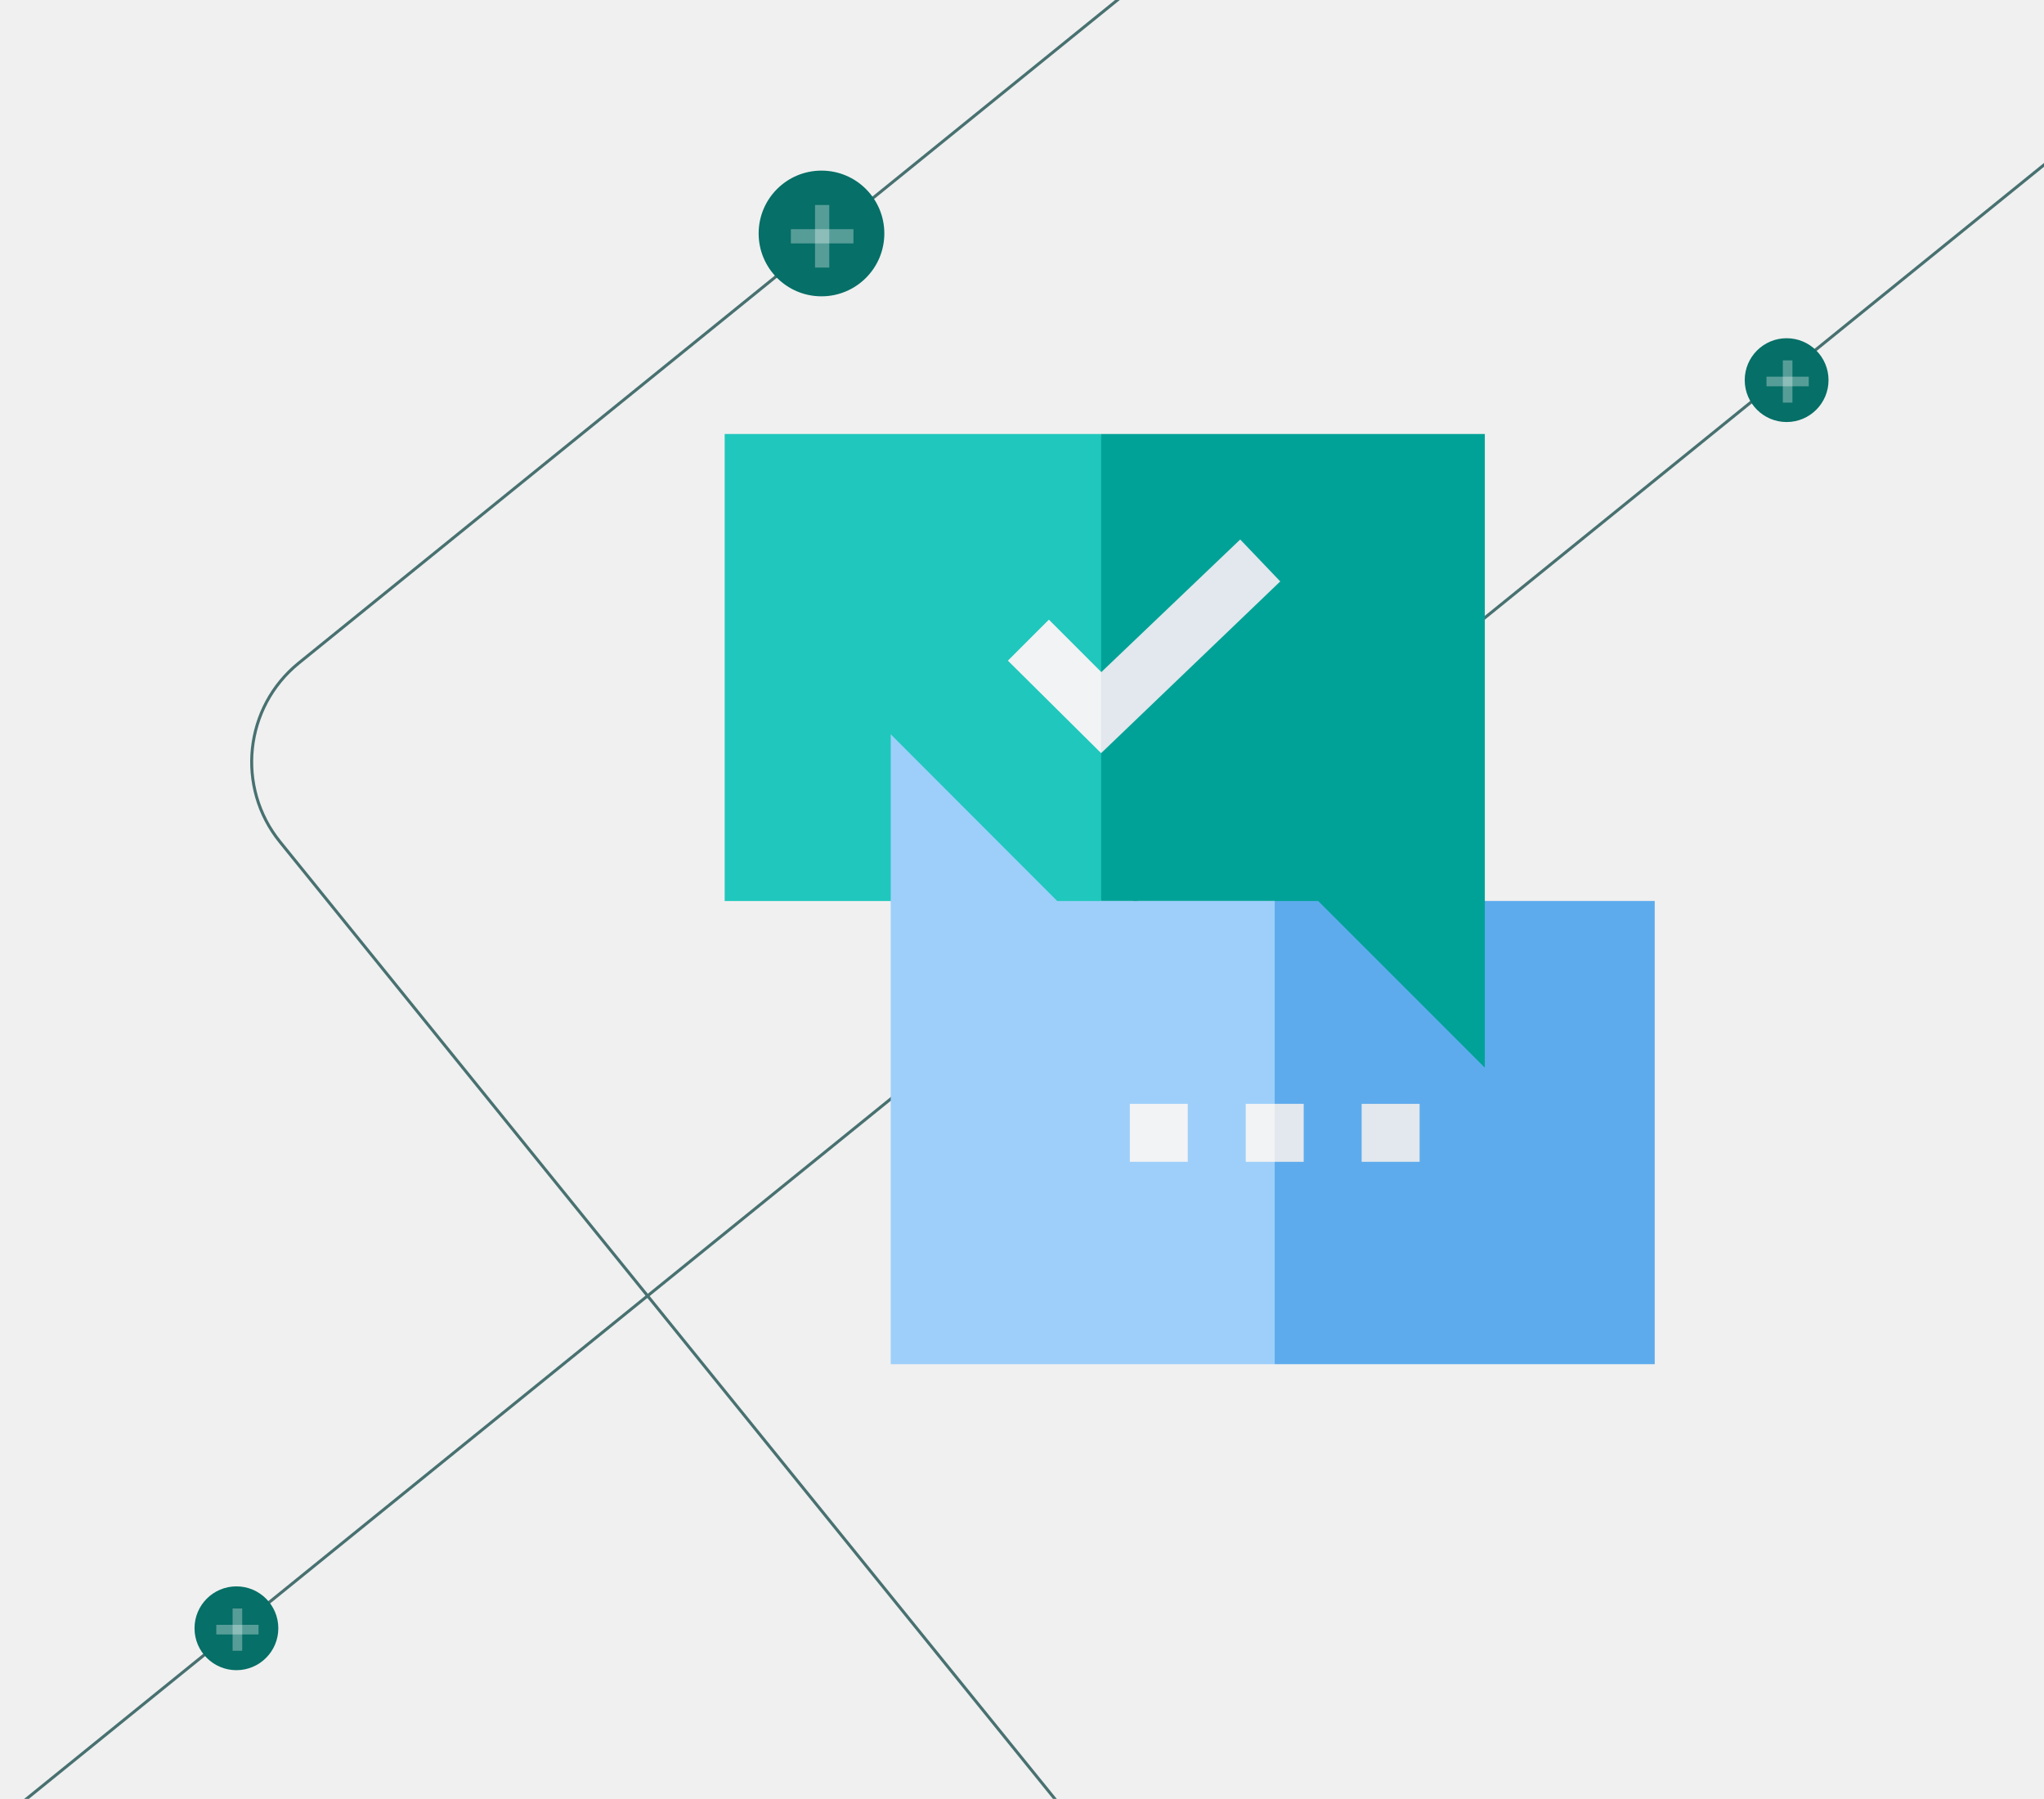
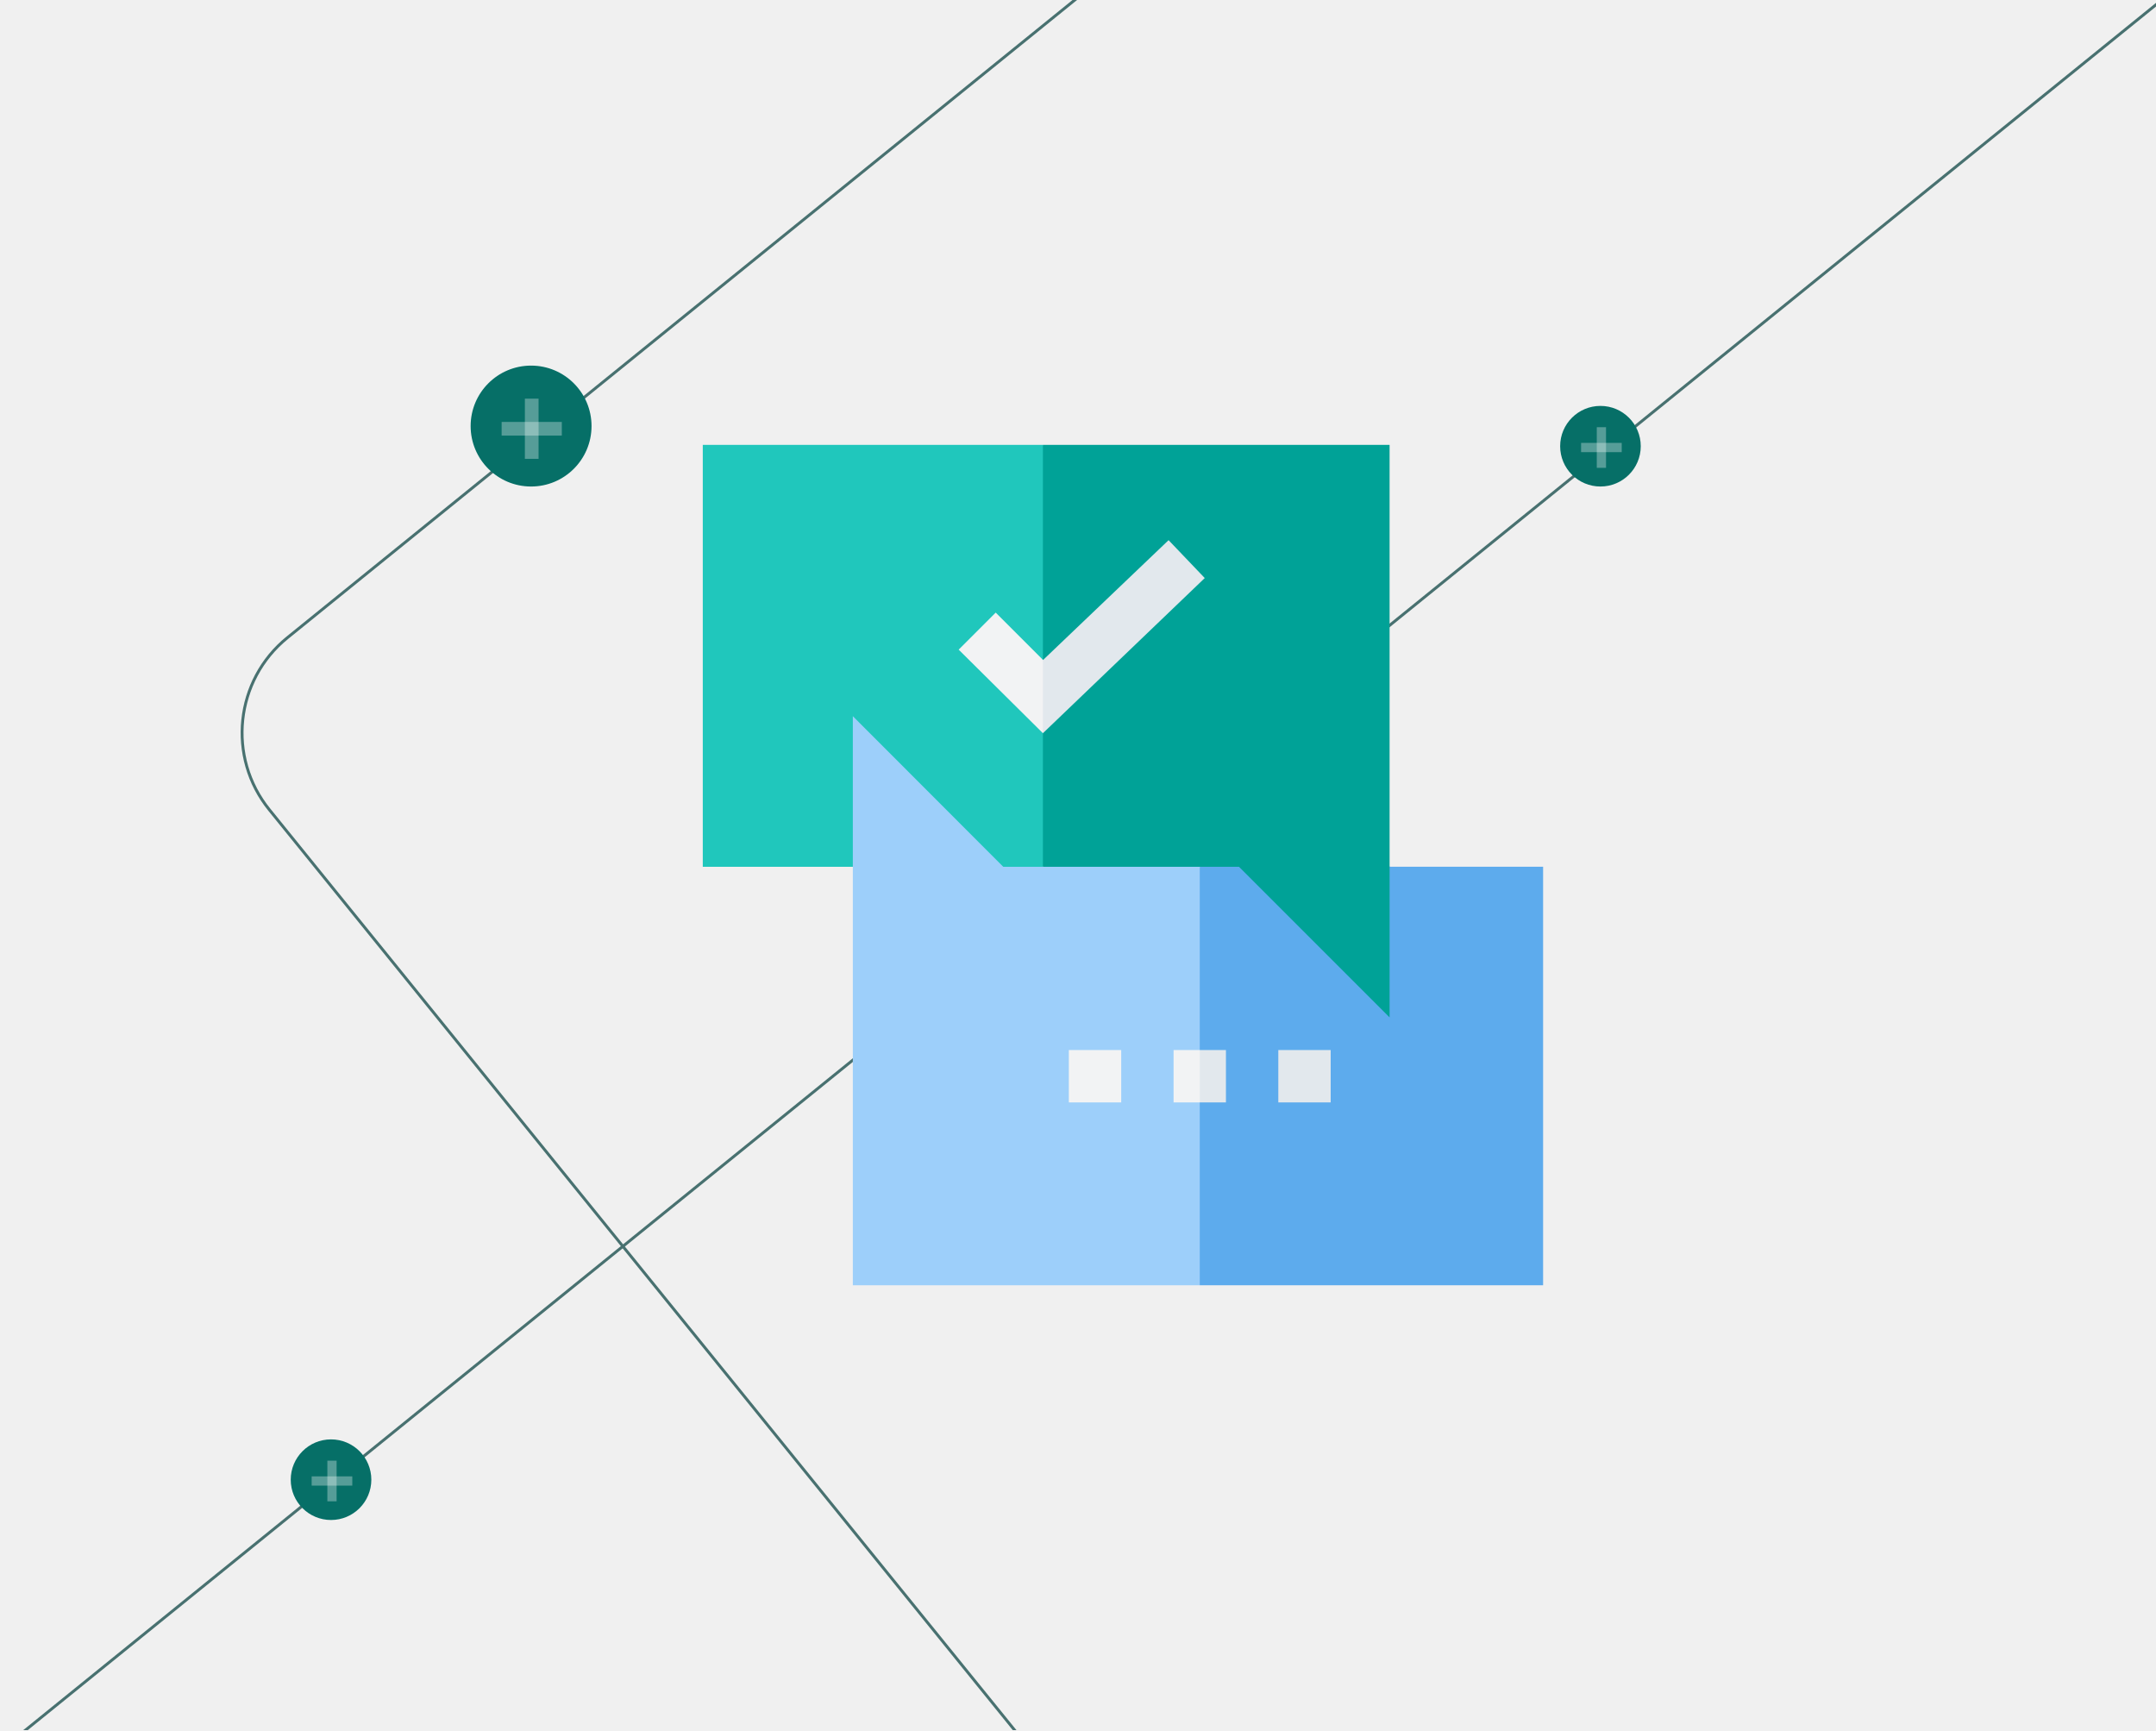
- <svg xmlns="http://www.w3.org/2000/svg" width="683" height="601" viewBox="0 0 683 601">
+ <svg xmlns="http://www.w3.org/2000/svg" width="749" height="601" viewBox="0 0 749 601">
  <defs>
+     <style>
+       .cls-1, .cls-8 {
+         fill: #fff;
+       }
+ 
+       .cls-1 {
+         stroke: #707070;
+       }
+ 
+       .cls-2 {
+         fill: #024540;
+       }
+ 
+       .cls-3 {
+         clip-path: url(#clip-path);
+       }
+ 
+       .cls-4 {
+         clip-path: url(#clip-path-2);
+       }
+ 
+       .cls-17, .cls-5, .cls-6 {
+         fill: none;
+       }
+ 
+       .cls-5 {
+         stroke: #487170;
+       }
+ 
+       .cls-7 {
+         fill: #066f67;
+       }
+ 
+       .cls-8 {
+         opacity: 0.324;
+       }
+ 
+       .cls-9 {
+         fill: #5dabed;
+       }
+ 
+       .cls-10 {
+         fill: #00a98f;
+       }
+ 
+       .cls-11 {
+         fill: #00a297;
+       }
+ 
+       .cls-12 {
+         fill: #20c7bc;
+       }
+ 
+       .cls-13 {
+         fill: #e2e8ed;
+       }
+ 
+       .cls-14 {
+         fill: #f2f3f4;
+       }
+ 
+       .cls-15 {
+         fill: #9dcffa;
+       }
+ 
+       .cls-16, .cls-18 {
+         stroke: none;
+       }
+ 
+       .cls-18 {
+         fill: #487170;
+       }
+     </style>
    <clipPath id="clip-path">
-       <path id="Rectangle_76" fill="#fff" stroke="#707070" d="M0 0H683V601H0z" transform="translate(683 4945)" />
+       <rect id="Rectangle_76" data-name="Rectangle 76" class="cls-1" width="749" height="601" transform="translate(683 4945)" />
    </clipPath>
    <clipPath id="clip-path-2">
-       <path id="Rectangle_20" fill="#024540" d="M0 0H1366V601H0z" transform="translate(1878 3150)" />
+       <rect id="Rectangle_20" data-name="Rectangle 20" class="cls-2" width="1496" height="601" transform="translate(1878 3150)" />
    </clipPath>
-     <style>
-             .cls-8{fill:#fff}.cls-7{fill:#066f67}.cls-8{opacity:.324}.cls-13{fill:#e2e8ed}.cls-14{fill:#f2f3f4}.cls-16{stroke:none}
-         </style>
  </defs>
-   <g id="Group_661" transform="translate(-683 -4945)">
-     <g id="Mask_Group_8" clip-path="url(#clip-path)">
-       <g id="Mask_Group_3" clip-path="url(#clip-path-2)" transform="translate(-1878 1795)">
-         <g id="Group_136">
-           <g id="Rectangle_19" fill="none" stroke="#487170" transform="rotate(51 -1478.169 4820.527)">
-             <rect width="735" height="735" class="cls-16" rx="43" />
-             <rect width="734" height="734" x=".5" y=".5" rx="42.5" />
+   <g id="Group_661" data-name="Group 661" transform="translate(-683 -4945)">
+     <g id="Mask_Group_8" data-name="Mask Group 8" class="cls-3">
+       <g id="Mask_Group_3" data-name="Mask Group 3" class="cls-4" transform="translate(-1878 1795)">
+         <g id="Group_136" data-name="Group 136">
+           <g id="Rectangle_19" data-name="Rectangle 19" class="cls-5" transform="translate(3198.326 2935.624) rotate(51)">
+             <rect class="cls-16" width="735" height="735" rx="43" />
+             <rect class="cls-17" x="0.5" y="0.5" width="734" height="734" rx="42.5" />
          </g>
-           <g id="Path_21" fill="none">
-             <path d="M43 0h649a43 43 0 0 1 43 43v917a43 43 0 0 1-43 43H43a43 43 0 0 1-43-43V43A43 43 0 0 1 43 0z" class="cls-16" transform="rotate(51 -1683.032 5028.613)" />
-             <path fill="#487170" d="M43 1c-5.67 0-11.17 1.11-16.348 3.3-5.001 2.116-9.493 5.144-13.35 9.002-3.858 3.857-6.886 8.349-9.002 13.35C2.11 31.829 1 37.33 1 43v917c0 5.67 1.11 11.17 3.3 16.348 2.116 5.001 5.144 9.493 9.002 13.35 3.857 3.858 8.349 6.886 13.35 9.002 5.177 2.19 10.678 3.3 16.348 3.3h649c5.67 0 11.17-1.11 16.348-3.3 5.001-2.116 9.493-5.144 13.35-9.002 3.858-3.857 6.886-8.349 9.002-13.35 2.19-5.177 3.3-10.678 3.3-16.348V43c0-5.67-1.11-11.17-3.3-16.348-2.116-5.001-5.144-9.493-9.002-13.35-3.857-3.858-8.349-6.886-13.35-9.002C703.171 2.11 697.67 1 692 1H43m0-1h649c23.748 0 43 19.252 43 43v917c0 23.748-19.252 43-43 43H43c-23.748 0-43-19.252-43-43V43C0 19.252 19.252 0 43 0z" transform="rotate(51 -1683.032 5028.613)" />
+           <g id="Path_21" data-name="Path 21" class="cls-6" transform="translate(3429.202 3054.465) rotate(51)">
+             <path class="cls-16" d="M43,0H692c23.748,0,43,22.836,43,51v1087.7c0,28.169-19.252,51-43,51H43c-23.748,0-43-22.836-43-51V51C0,22.836,19.252,0,43,0Z" />
+             <path class="cls-18" d="M 43 1 C 37.352 1 31.872 2.313 26.711 4.902 C 21.712 7.41 17.22 11.004 13.359 15.583 C 9.487 20.176 6.446 25.526 4.321 31.487 C 2.117 37.667 1 44.234 1 51.005 L 1 1138.706 C 1 1145.476 2.117 1152.043 4.321 1158.223 C 6.446 1164.184 9.487 1169.534 13.359 1174.127 C 17.22 1178.707 21.712 1182.3 26.711 1184.808 C 31.872 1187.397 37.352 1188.71 43 1188.71 L 692 1188.71 C 697.648 1188.71 703.128 1187.397 708.289 1184.808 C 713.288 1182.3 717.78 1178.707 721.641 1174.127 C 725.513 1169.534 728.554 1164.184 730.679 1158.223 C 732.883 1152.043 734 1145.476 734 1138.706 L 734 51.005 C 734 44.234 732.883 37.667 730.679 31.487 C 728.554 25.527 725.513 20.176 721.641 15.583 C 717.78 11.004 713.288 7.41 708.289 4.902 C 703.128 2.313 697.648 1 692 1 L 43 1 M 43 0 L 692 0 C 715.748 0 735 22.835 735 51.005 L 735 1138.706 C 735 1166.875 715.748 1189.71 692 1189.71 L 43 1189.71 C 19.252 1189.71 0 1166.875 0 1138.706 L 0 51.005 C 0 22.835 19.252 0 43 0 Z" />
          </g>
-           <g id="Group_133" transform="translate(2288.996 3158.496)">
-             <circle id="Ellipse_1" cx="21" cy="21" r="21" class="cls-7" transform="translate(525.504 48.504)" />
-             <g id="Group_5" transform="translate(536.274 59.991)">
-               <path id="Path_3" d="M0 0h4.755v20.906H0z" class="cls-8" transform="rotate(-90 6.416 6.415)" />
-               <path id="Path_4" d="M0 0h4.755v20.906H0z" class="cls-8" transform="translate(8.075)" />
+           <g id="Group_133" data-name="Group 133" transform="translate(2198.996 3228.496)">
+             <circle id="Ellipse_1" data-name="Ellipse 1" class="cls-7" cx="21" cy="21" r="21" transform="translate(525.504 48.504)" />
+             <g id="Group_5" data-name="Group 5" transform="translate(536.274 59.991)">
+               <path id="Path_3" data-name="Path 3" class="cls-8" d="M0,0H4.755V20.906H0Z" transform="translate(0 12.831) rotate(-90)" />
+               <path id="Path_4" data-name="Path 4" class="cls-8" d="M0,0H4.755V20.906H0Z" transform="translate(8.075)" />
            </g>
          </g>
-           <g id="Group_134" transform="translate(2100.496 3631.132)">
-             <path id="Path_378" d="M14 0A14 14 0 1 1 0 14 14 14 0 0 1 14 0z" class="cls-7" transform="translate(525.504 48.868)" />
-             <g id="Group_5-2" transform="translate(532.777 56.262)">
-               <path id="Path_3-2" d="M0 0h3.212v14.118H0z" class="cls-8" transform="rotate(-90 4.333 4.332)" />
-               <path id="Path_4-2" d="M0 0h3.212v14.118H0z" class="cls-8" transform="translate(5.453)" />
+           <g id="Group_134" data-name="Group 134" transform="translate(2136.496 3601.132)">
+             <path id="Path_378" data-name="Path 378" class="cls-7" d="M14,0A14,14,0,1,1,0,14,14,14,0,0,1,14,0Z" transform="translate(525.504 48.868)" />
+             <g id="Group_5-2" data-name="Group 5" transform="translate(532.777 56.262)">
+               <path id="Path_3-2" data-name="Path 3" class="cls-8" d="M0,0H3.212V14.118H0Z" transform="translate(0 8.665) rotate(-90)" />
+               <path id="Path_4-2" data-name="Path 4" class="cls-8" d="M0,0H3.212V14.118H0Z" transform="translate(5.453)" />
            </g>
          </g>
-           <g id="Group_135" transform="translate(2618.496 3214.132)">
-             <path id="Path_379" d="M14 0A14 14 0 1 1 0 14 14 14 0 0 1 14 0z" class="cls-7" transform="translate(525.504 48.868)" />
-             <g id="Group_5-3" transform="translate(532.777 56.262)">
-               <path id="Path_3-3" d="M0 0h3.212v14.118H0z" class="cls-8" transform="rotate(-90 4.333 4.332)" />
-               <path id="Path_4-3" d="M0 0h3.212v14.118H0z" class="cls-8" transform="translate(5.453)" />
+           <g id="Group_135" data-name="Group 135" transform="translate(2577.496 3242.132)">
+             <path id="Path_379" data-name="Path 379" class="cls-7" d="M14,0A14,14,0,1,1,0,14,14,14,0,0,1,14,0Z" transform="translate(525.504 48.868)" />
+             <g id="Group_5-3" data-name="Group 5" transform="translate(532.777 56.262)">
+               <path id="Path_3-3" data-name="Path 3" class="cls-8" d="M0,0H3.212V14.118H0Z" transform="translate(0 8.665) rotate(-90)" />
+               <path id="Path_4-3" data-name="Path 4" class="cls-8" d="M0,0H3.212V14.118H0Z" transform="translate(5.453)" />
            </g>
          </g>
        </g>
      </g>
    </g>
-     <g id="feedback" transform="translate(925.148 5089.937)">
-       <path id="Path_10" fill="#5dabed" d="M411.049 252.736h-56.743l-7.472-6.7h-54.722l-8.118 6.73-29.051 77.434 29.051 77.305h126.978V252.736z" transform="translate(-100.197 -96.669)" />
-       <path id="Path_11" fill="#00a98f" d="M197.748 257.12h-14.661" transform="translate(-71.956 -101.028)" />
-       <g id="Group_127" transform="translate(0 .063)">
-         <path id="Path_12" fill="#00a297" d="M185.309.063l-33.873 82.049 33.873 73.98h72.53l55.681 55.68V.063z" transform="translate(-59.517 -.063)" />
-         <path id="Path_13" fill="#20c7bc" d="M125.792 156.092V.063H0v156.029h55.489l8.476 6.565h55.909l5.918-6.566" transform="translate(0 -.063)" />
-         <g id="Group_126" transform="translate(94.637 35.242)">
-           <path id="Path_14" d="M262.346 72.133l-59.851 57.372L195.164 109l7.331-6.625.058.058 46.417-44.306z" class="cls-13" transform="translate(-171.339 -58.124)" />
-           <g id="Group_125" transform="translate(0 26.785)">
-             <path id="Path_15" d="M187.068 119.715v27.133l-31.155-30.9 13.7-13.7z" class="cls-14" transform="translate(-155.913 -102.252)" />
+     <g id="feedback" transform="translate(927.148 5099.471)">
+       <path id="Path_10" data-name="Path 10" class="cls-9" d="M401.583,252.329h-53.3l-7.019-6.3h-51.4l-7.626,6.322L254.943,325.1l27.289,72.618H401.511V252.329Z" transform="translate(-109.58 -105.722)" />
+       <path id="Path_11" data-name="Path 11" class="cls-10" d="M196.859,257.12H183.087" transform="translate(-78.695 -110.489)" />
+       <g id="Group_127" data-name="Group 127" transform="translate(0 0.063)">
+         <path id="Path_12" data-name="Path 12" class="cls-11" d="M183.255.063,151.436,77.137l31.819,69.495h68.132l52.3,52.3V.063Z" transform="translate(-65.09 -0.063)" />
+         <path id="Path_13" data-name="Path 13" class="cls-12" d="M118.164,146.631V.063H0V146.631H52.124l7.962,6.167h52.519l5.559-6.168" transform="translate(0 -0.063)" />
+         <g id="Group_126" data-name="Group 126" transform="translate(88.898 33.105)">
+           <path id="Path_14" data-name="Path 14" class="cls-13" d="M258.272,71.284,202.05,125.177l-6.886-19.265,6.886-6.223.055.054,43.6-41.619Z" transform="translate(-172.784 -58.124)" />
+           <g id="Group_125" data-name="Group 125" transform="translate(0 25.161)">
+             <path id="Path_15" data-name="Path 15" class="cls-14" d="M185.179,118.656v25.488L155.913,115.12l12.868-12.868Z" transform="translate(-155.913 -102.252)" />
          </g>
        </g>
      </g>
-       <path id="Path_16" fill="#9dcffa" d="M219.725 221.05V375.8H91.417V165.343l55.642 55.707z" transform="translate(-35.928 -64.958)" />
-       <g id="Group_132" transform="translate(135.379 223.851)">
-         <path id="Path_17" d="M310.682 368.753v19.367H301l-2.788-9.684 2.788-9.683z" class="cls-13" transform="translate(-252.58 -368.752)" />
-         <g id="Group_131">
-           <g id="Group_128">
-             <path id="Path_18" d="M223.035 368.751H242.4v19.367h-19.365z" class="cls-14" transform="translate(-223.035 -368.751)" />
+       <path id="Path_16" data-name="Path 16" class="cls-15" d="M211.945,217.672V363.035H91.417V165.343l52.268,52.329Z" transform="translate(-39.293 -71.041)" />
+       <g id="Group_132" data-name="Group 132" transform="translate(127.17 210.281)">
+         <path id="Path_17" data-name="Path 17" class="cls-13" d="M309.925,368.753v18.193h-9.1l-2.619-9.1,2.619-9.1Z" transform="translate(-255.347 -368.752)" />
+         <g id="Group_131" data-name="Group 131">
+           <g id="Group_128" data-name="Group 128">
+             <path id="Path_18" data-name="Path 18" class="cls-14" d="M223.035,368.751h18.193v18.193H223.035Z" transform="translate(-223.035 -368.751)" />
          </g>
-           <g id="Group_129" transform="translate(38.735 .002)">
-             <path id="Path_19" d="M286.85 368.754h9.684v19.367h-9.684z" class="cls-14" transform="translate(-286.85 -368.754)" />
+           <g id="Group_129" data-name="Group 129" transform="translate(36.386 0.002)">
+             <path id="Path_19" data-name="Path 19" class="cls-14" d="M286.85,368.754h9.1v18.193h-9.1Z" transform="translate(-286.85 -368.754)" />
          </g>
-           <g id="Group_130" transform="translate(77.469 .002)">
-             <path id="Path_20" d="M350.665 368.754h19.367v19.367h-19.367z" class="cls-13" transform="translate(-350.665 -368.754)" />
+           <g id="Group_130" data-name="Group 130" transform="translate(72.772 0.002)">
+             <path id="Path_20" data-name="Path 20" class="cls-13" d="M350.665,368.754h18.193v18.193H350.665Z" transform="translate(-350.665 -368.754)" />
          </g>
        </g>
      </g>
    </g>
  </g>
</svg>
